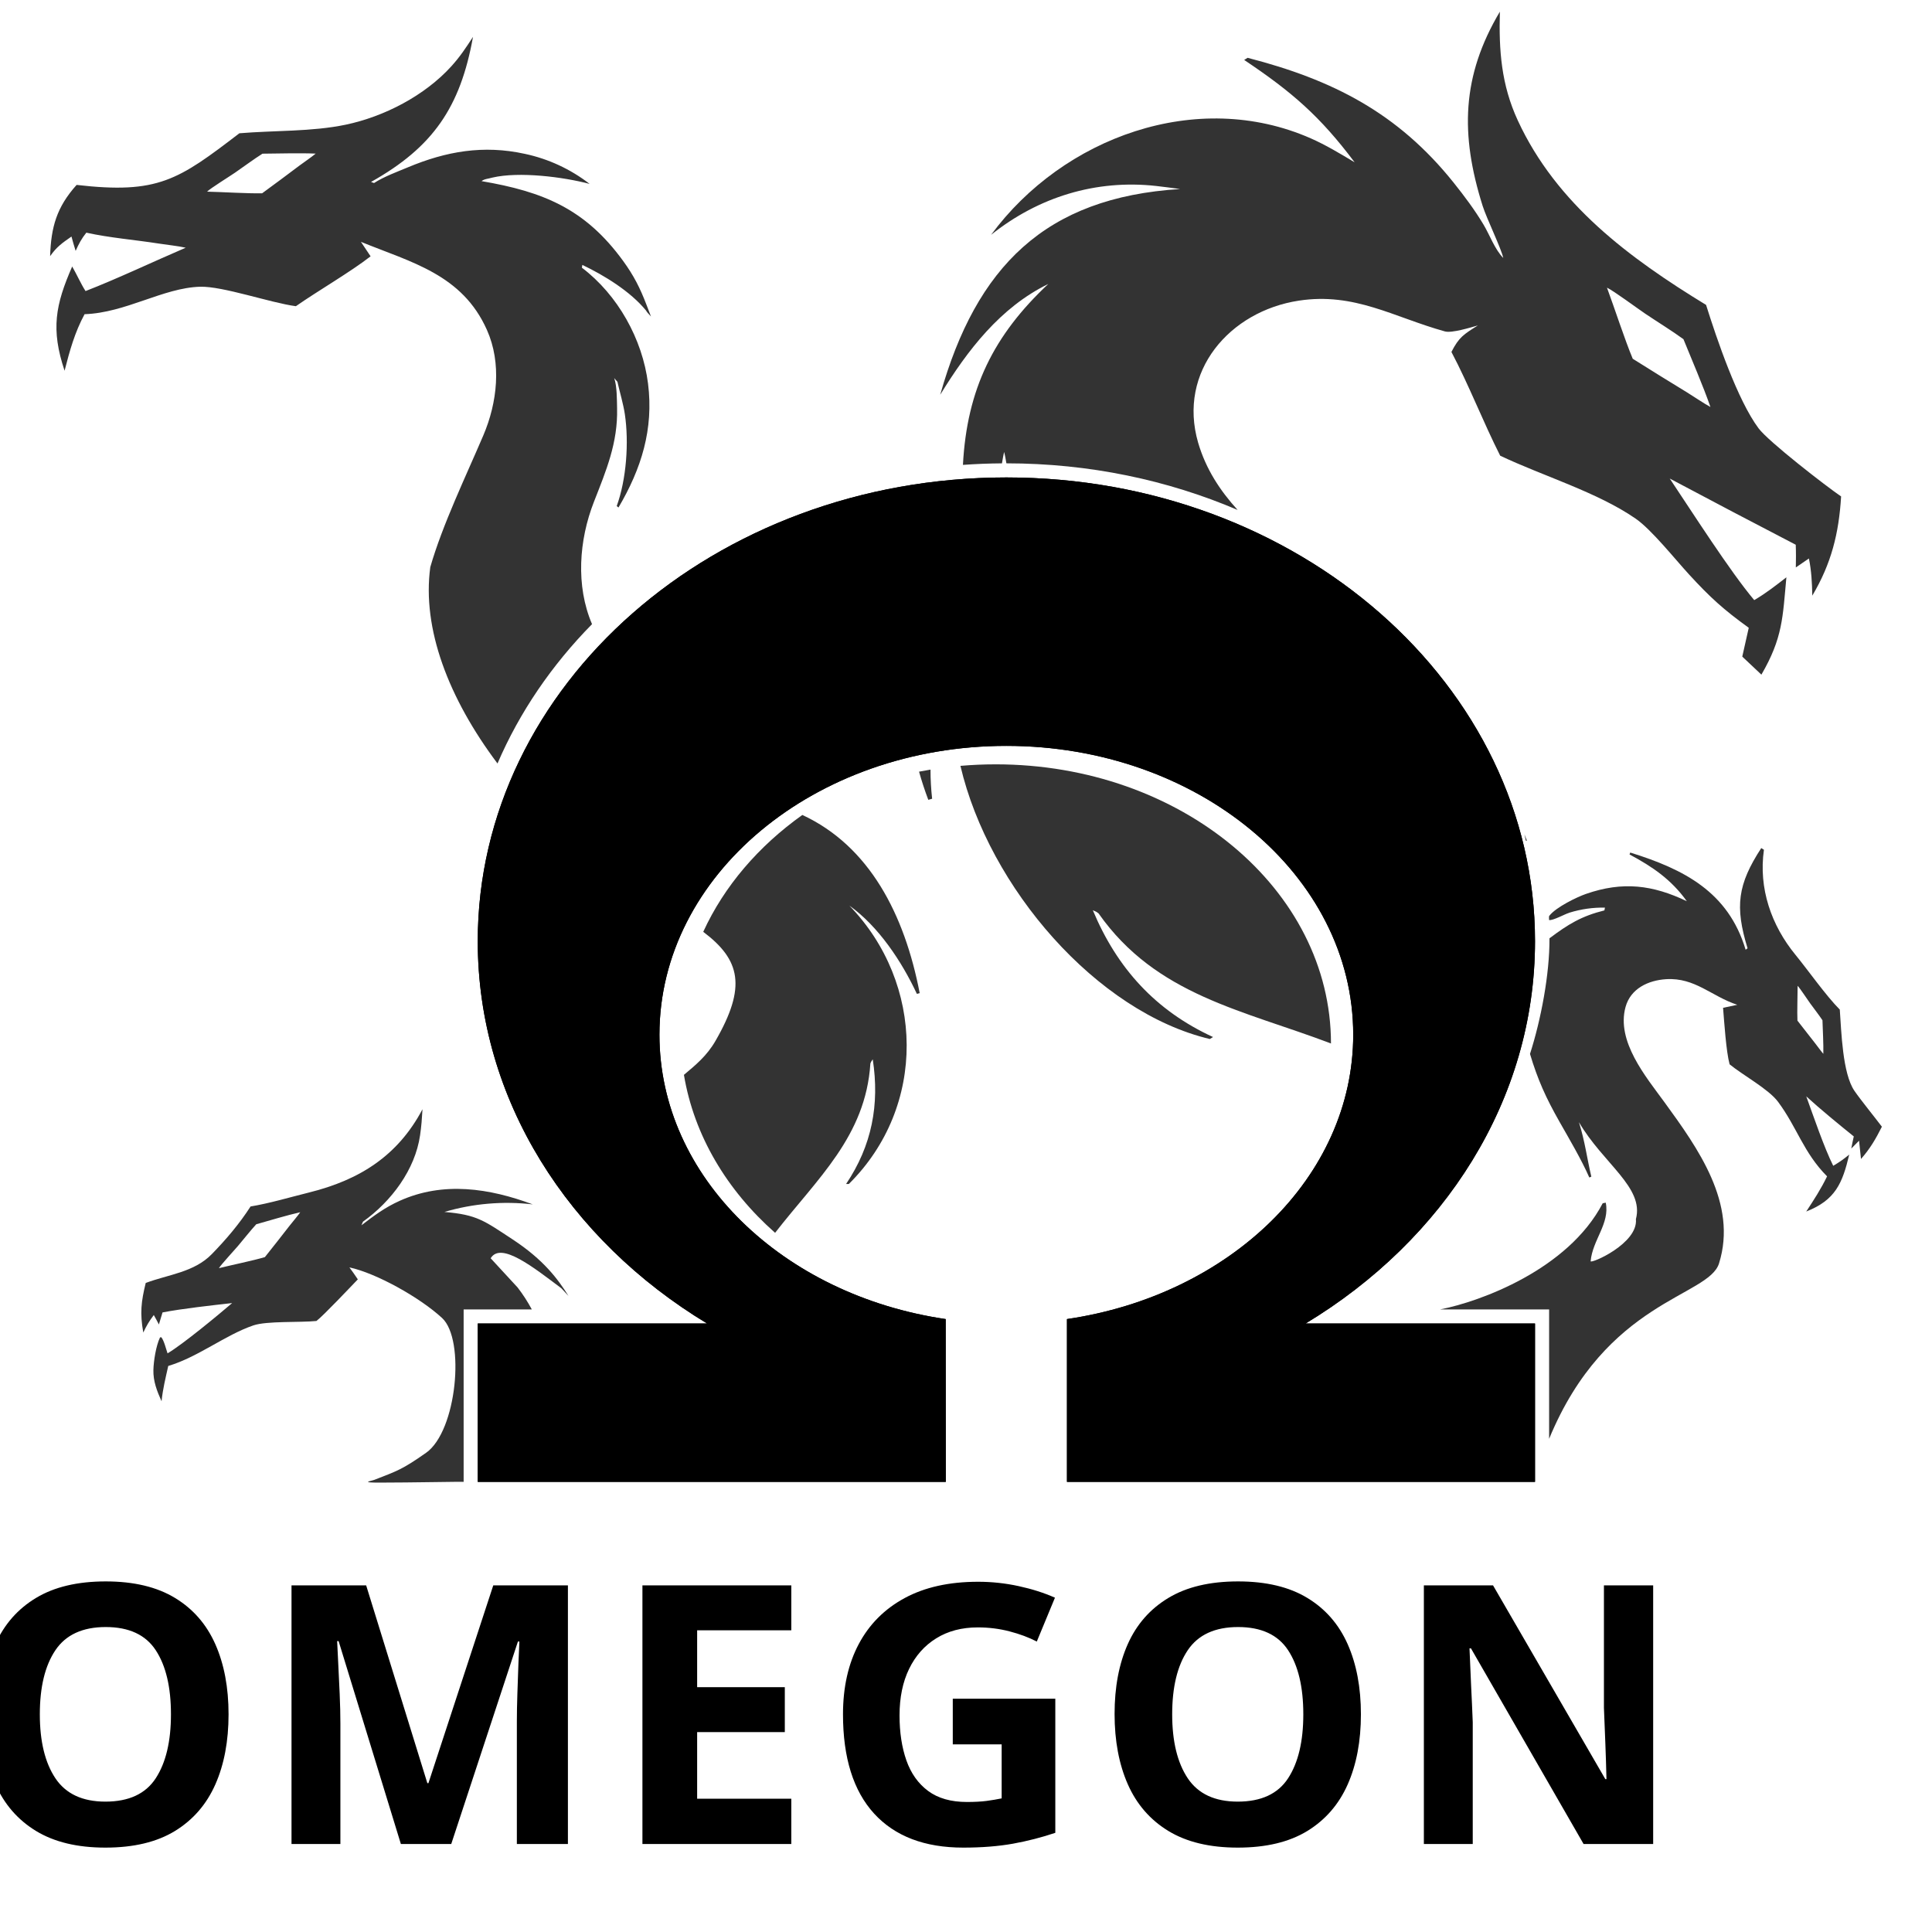
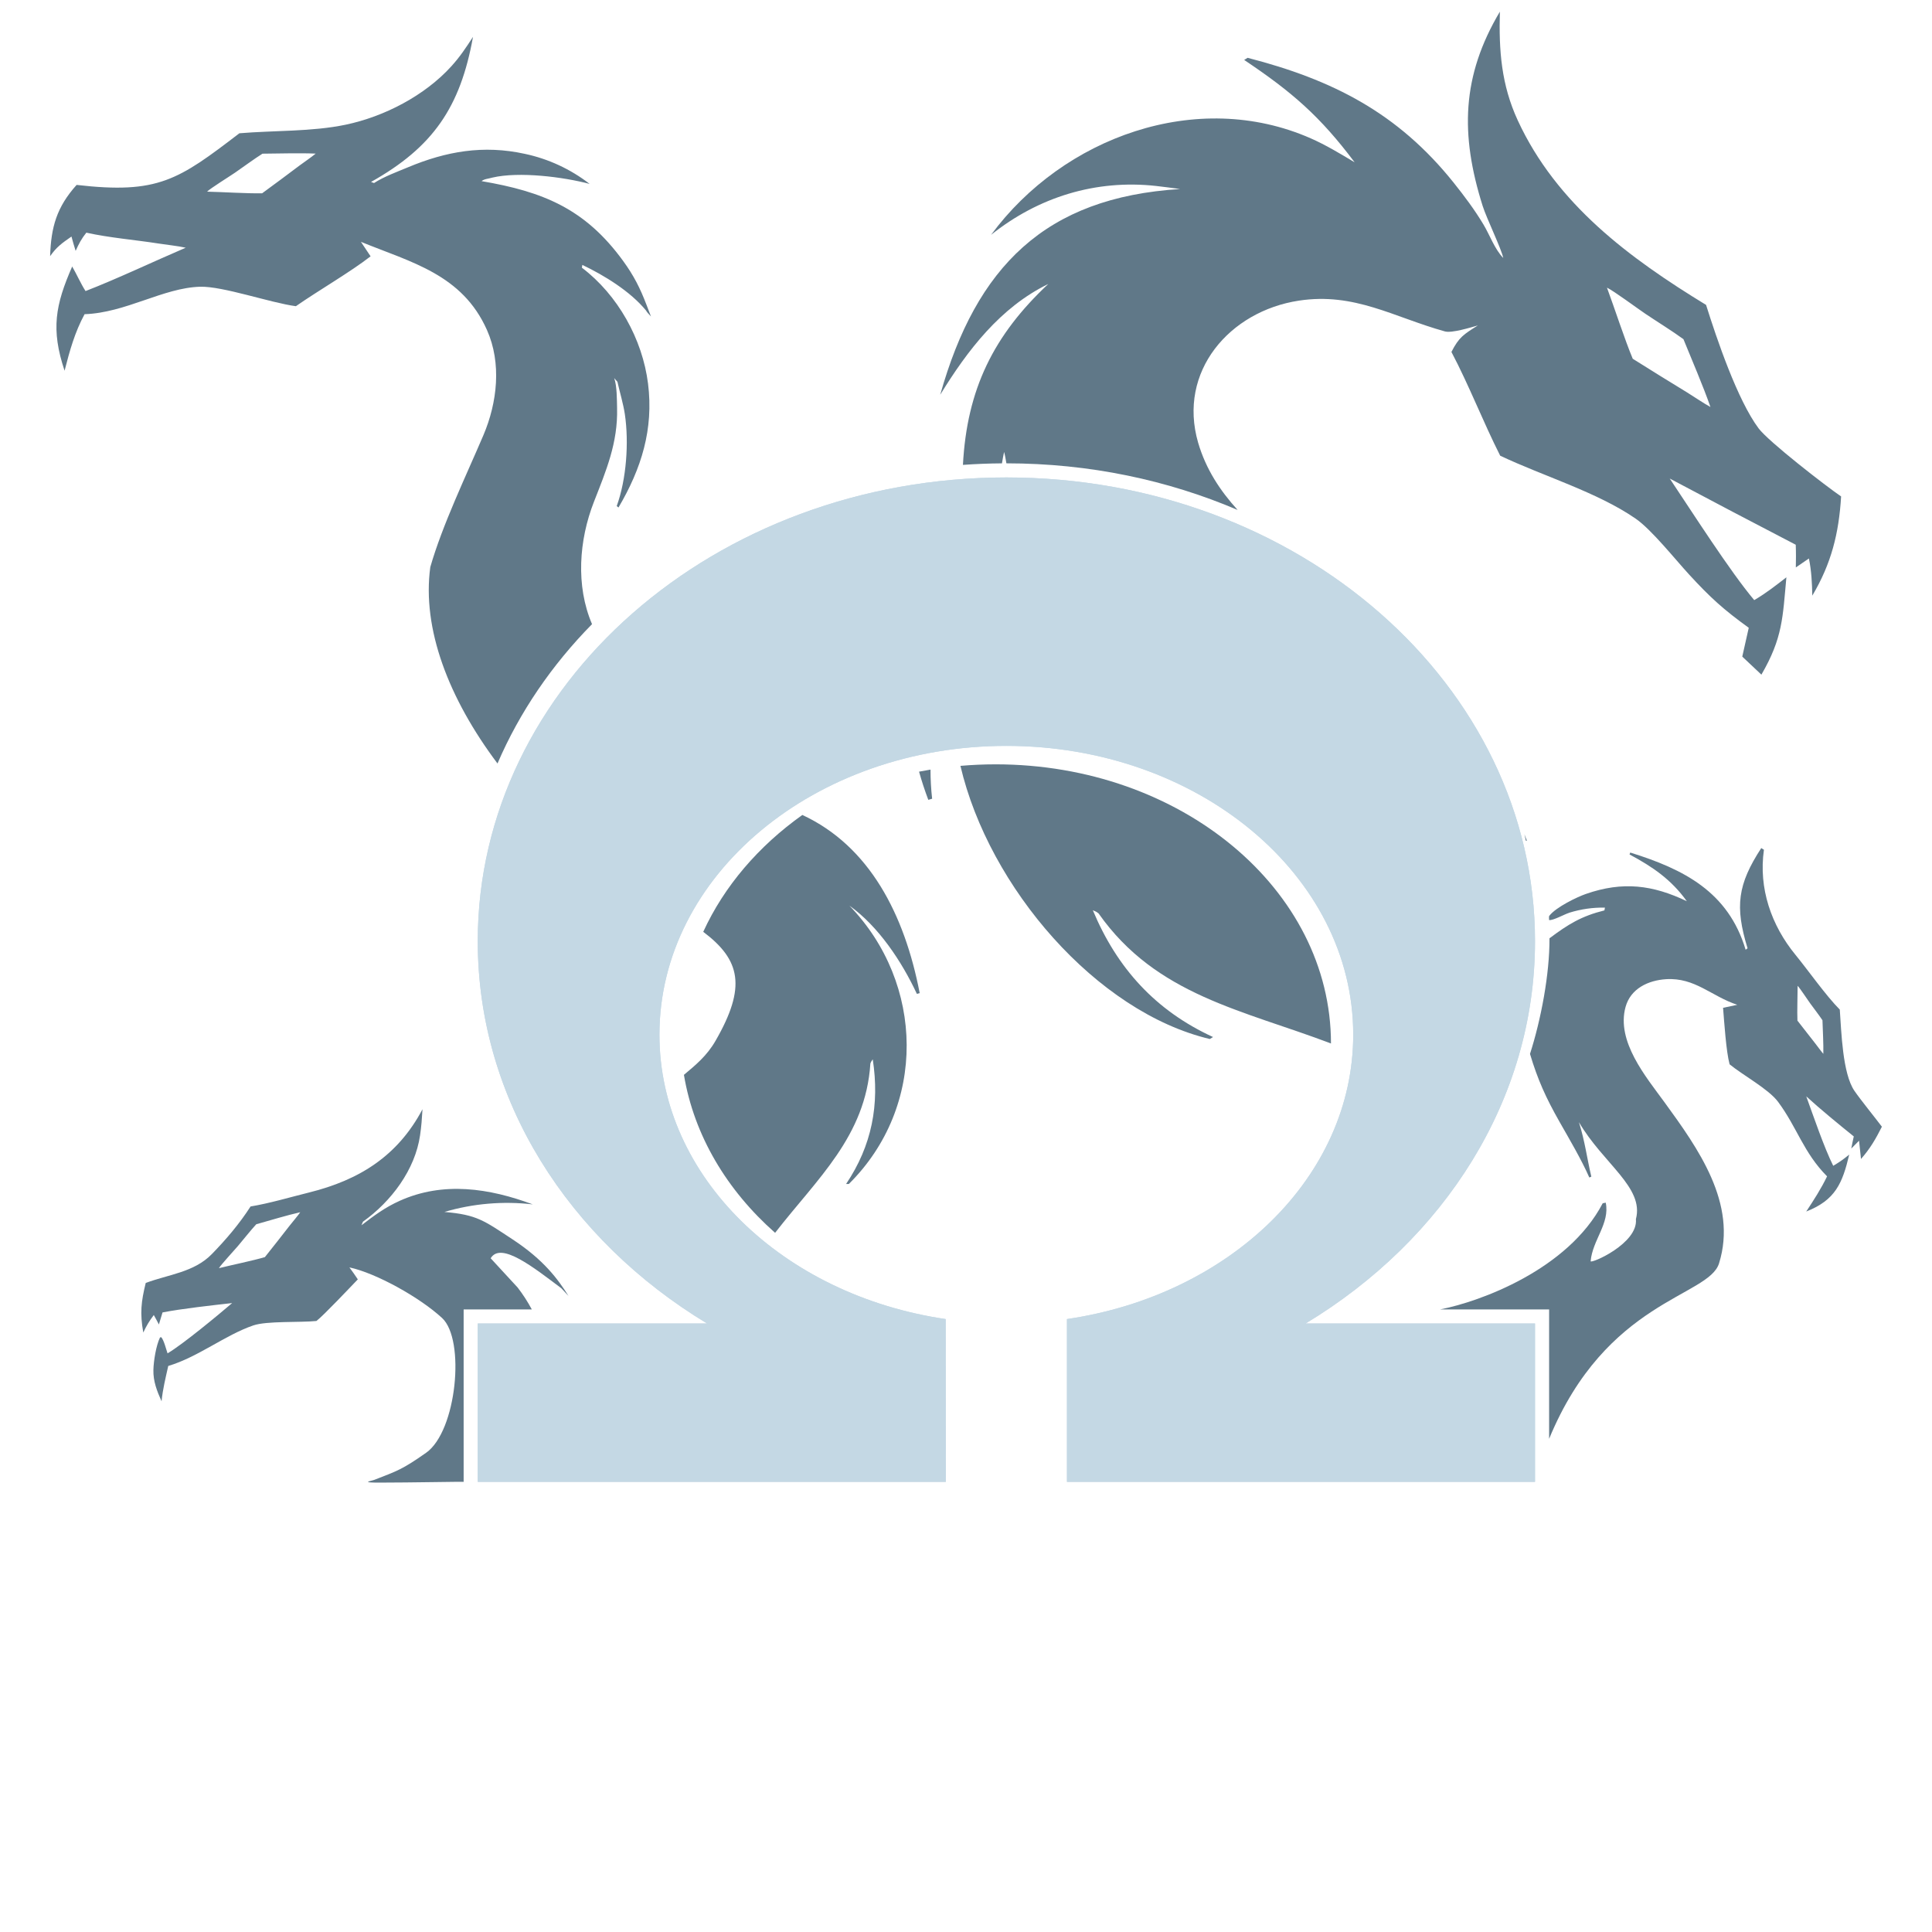
<svg xmlns="http://www.w3.org/2000/svg" width="512" height="512" viewBox="0 0 512 512" version="1.1" id="svg129" xml:space="preserve">
  <defs id="defs129" />
  <style type="text/css" id="style1">
- 	.st0{fill:#EAEFF1;}
+ 	.st0{fill:#c4d8e4;}
</style>
  <g id="g140" transform="matrix(0.9345815,0,0,0.9345815,194.9045,-440.2383)">
-     <path class="st0" d="M 226.721,891.246 H 94.001 v -46.154 c 46.124,-6.76 81.17,-40.293 81.17,-80.646 0,-45.225 -44.04,-81.89 -98.364,-81.89 -54.323,0 -98.364,36.665 -98.364,81.89 0,40.353 35.046,73.885 81.17,80.646 l 0.03,46.154 H -73.077 V 846.352 H -8.036 C -47.309,822.638 -73.077,782.929 -73.077,737.945 c 0,-72.626 67.11,-131.506 149.899,-131.506 82.789,0 149.899,58.88 149.899,131.506 0,44.985 -25.768,84.693 -65.056,108.407 h 65.056 z" id="path1-4" style="fill:#000000;stroke-width:0.15" />
-     <path id="path130" style="fill:#333333;stroke-width:0.489" d="m 216.758,474.365 c -10.844,18.248 -11.273,34.822 -4.895,55.051 1.118,3.545 5.354,12.242 5.85,14.791 -2.405,-2.463 -3.82,-6.501 -5.598,-9.473 -2.509,-4.192 -5.403,-8.052 -8.443,-11.857 -15.836,-19.817 -34.374,-29.224 -58.449,-35.43 l -0.971,0.605 c 13.558,9.075 21.529,15.981 31.322,29.029 -4.049,-2.425 -8.119,-4.894 -12.449,-6.799 -32.287,-14.202 -70.265,-0.277 -90.646,27.365 13.412,-10.719 29.695,-15.755 46.807,-13.861 2.268,0.266 4.535,0.555 6.797,0.867 -38.283,2.378 -57.802,22.045 -68.021,58.334 7.707,-12.575 17.027,-24.774 30.645,-31.412 -15.481,14.491 -23.079,29.826 -24.203,51.301 3.653,-0.261 7.342,-0.407 11.064,-0.434 0.175,-1.074 0.377,-2.152 0.602,-3.232 0.351,1.253 0.419,1.982 0.654,3.227 23.512,0 45.759,4.75 65.564,13.215 -4.949,-5.46 -8.975,-11.514 -11.191,-19.072 -5.869,-20.212 8.945,-37.287 28.551,-40.275 15.811,-2.409 26.869,4.684 41.436,8.73 1.913,0.532 7.233,-1.105 9.33,-1.699 -4.029,2.54 -5.36,3.329 -7.494,7.516 4.993,9.464 9,19.876 13.824,29.416 12.052,5.737 27.571,10.343 38.436,17.867 4.478,3.1 11.161,11.499 15.105,15.793 6.063,6.604 9.749,9.931 16.943,15.143 l -1.836,8.172 5.424,5.113 c 6.063,-10.449 6.034,-16.204 7.086,-27.6 -3.073,2.375 -5.76,4.495 -9.117,6.467 -6.778,-8.018 -17.76,-25.211 -23.961,-34.475 11.877,6.317 23.785,12.576 35.73,18.773 0.088,2.234 0.07,4.214 0.025,6.438 l 3.709,-2.543 c 0.719,3.519 0.89,6.968 0.959,10.541 5.388,-9.07 7.541,-17.641 8.172,-28.133 -4.351,-2.958 -20.611,-15.572 -23.391,-19.295 -6.01,-8.049 -11.853,-25.319 -14.902,-35.016 -21.689,-13.236 -42.413,-28.552 -53.387,-52.301 -4.685,-10.14 -5.389,-19.856 -5.08,-30.848 z m 30.367,78.256 c 1.876,0.88 8.693,5.933 10.885,7.406 3.37,2.266 7.6,4.865 10.801,7.207 2.394,5.908 5.599,13.296 7.654,19.227 -1.757,-0.937 -4.834,-3.028 -6.666,-4.158 -5.144,-3.135 -10.267,-6.308 -15.365,-9.52 -2.243,-5.339 -5.15,-14.327 -7.309,-20.162 z m -23.402,155.021 c 0.138,0.597 0.271,1.197 0.4,1.797 h 0.299 c -0.229,-0.601 -0.461,-1.2 -0.699,-1.797 z" />
-     <path id="path133" style="fill:#333333;stroke-width:0.363" d="m -88.746,785.592 c -6.998,13.224 -17.861,20.054 -32.146,23.602 -5.312,1.319 -11.269,3.092 -16.605,3.967 -3.179,4.942 -6.89,9.295 -10.973,13.494 -5.055,5.199 -12.316,5.777 -18.756,8.195 -1.299,5.32 -1.674,8.552 -0.691,14.057 0.957,-2.025 1.635,-3.151 2.979,-4.965 0.492,0.889 0.992,1.771 1.445,2.68 l 1.033,-3.414 c 5.559,-1.081 14.022,-2.012 19.742,-2.656 -3.955,3.388 -14.096,11.785 -18.32,14.258 -0.425,-1.269 -1.013,-3.636 -1.762,-4.57 l -0.373,0.051 c -1.128,2.346 -1.812,6.644 -1.877,9.23 -0.081,3.201 1.025,5.999 2.314,8.881 0.356,-3.504 1.133,-6.59 1.898,-10.016 8.478,-2.526 16.148,-8.771 24.117,-11.496 3.838,-1.312 13.251,-0.78 17.906,-1.26 2.051,-1.584 9.636,-9.626 11.732,-11.799 -0.775,-1.136 -1.551,-2.304 -2.383,-3.396 7.648,1.653 19.975,8.533 26.275,14.352 6.645,6.136 4.166,32.094 -4.523,38.213 -6.777,4.772 -8.229,5.16 -14.652,7.666 -0.517,0.202 -1.767,0.427 -1.818,0.586 -5e-4,0.002 -0.002,0.008 -0.002,0.01 2.4e-4,0.002 0.003,0.008 0.004,0.01 0.001,0.002 0.004,0.008 0.006,0.01 0.092,0.109 0.9,0.182 3.18,0.182 8.632,0 23.865,-0.304 23.92,-0.215 v -48.895 h 19.328 c -1.12,-2.103 -2.455,-4.178 -4.01,-6.207 l -7.654,-8.297 c 2.889,-4.838 12.24,2.658 20.025,8.49 l 2.039,2.176 c -3.051,-4.795 -6.973,-10.195 -15.916,-16.066 -8.035,-5.275 -10,-6.95 -19.273,-7.734 8.122,-2.396 16.644,-3.126 25.057,-2.146 -12.267,-4.569 -25.339,-6.594 -37.719,-1.016 -4.22,1.901 -7.201,4.144 -10.859,6.939 0.152,-0.334 0.298,-0.69 0.441,-1.029 8.009,-5.721 14.766,-14.681 16.188,-24.496 0.379,-2.618 0.528,-4.717 0.684,-7.373 z m -34.662,29.203 c -0.704,1.026 -2.217,2.791 -3.047,3.85 -2.306,2.976 -4.634,5.935 -6.984,8.877 -3.472,1.02 -9.257,2.199 -13.031,3.133 0.677,-1.103 4.291,-4.986 5.359,-6.244 1.642,-1.935 3.551,-4.381 5.229,-6.205 3.836,-1.075 8.648,-2.548 12.475,-3.41 z" />
-     <path id="path131" style="fill:#333333;stroke-width:0.363" d="m -74.43,481.52 c -1.982,3.055 -3.685,5.625 -6.133,8.328 -7.548,8.332 -19.033,14.277 -29.984,16.57 -9.548,1.999 -20.309,1.602 -30.125,2.428 -17.302,13.244 -23.023,17.308 -46.152,14.641 -5.68,6.341 -7.244,11.971 -7.512,20.209 1.827,-2.629 3.415,-3.73 6.055,-5.568 0.372,1.317 0.754,2.782 1.186,4.066 0.893,-2.013 1.643,-3.423 3.025,-5.166 6.562,1.459 13.811,2.036 20.459,3.078 2.204,0.345 5.616,0.703 7.727,1.189 -8.9,3.813 -19.508,8.849 -28.404,12.293 -1.312,-2.014 -2.51,-4.762 -3.791,-6.965 -4.759,10.893 -6.089,17.781 -2.156,29.549 1.432,-5.603 2.89,-10.898 5.67,-16.027 11.663,-0.387 22.274,-7.477 32.736,-7.783 6.469,-0.189 19.922,4.551 27.18,5.518 6.324,-4.407 15.564,-9.752 21.186,-14.145 l -2.738,-4.105 c 14.319,5.838 28.726,9.23 35.74,25.004 4.184,9.41 2.942,20.548 -1.023,29.852 -4.901,11.495 -11.594,25.354 -15.049,37.379 -2.373,17.429 5.159,37.17 19.055,55.686 6.268,-14.582 15.404,-27.93 26.807,-39.514 -4.66,-10.873 -3.709,-23.834 0.543,-34.693 3.466,-8.852 6.798,-16.705 6.562,-26.514 -0.059,-2.438 -0.014,-6.227 -0.812,-8.57 0.3,0.384 0.591,0.703 0.914,1.066 0.651,2.921 1.666,6.261 2.1,9.184 1.188,8.002 0.451,18.45 -2.307,26.047 l 0.5,0.406 c 6.491,-11.008 10.004,-22.2 8.381,-35.133 -1.582,-12.609 -8.557,-25.139 -18.756,-32.869 l 0.129,-0.789 c 6.237,2.979 13.598,7.498 18.033,12.9 0.377,0.672 0.771,0.971 1.27,1.545 l 0.162,0.189 -1.281,-3.332 c -1.832,-4.794 -3.614,-8.293 -6.627,-12.438 -10.787,-14.839 -22.768,-19.659 -40.129,-22.619 0.784,-0.655 1.864,-0.648 3.057,-1.004 7.551,-1.769 20.089,-0.199 27.58,1.789 -5.412,-4.192 -11.702,-7.109 -18.4,-8.529 -11.716,-2.563 -22.259,-0.73 -33.15,3.834 -3.106,1.302 -6.74,2.616 -9.584,4.447 l -0.852,-0.307 c 17.589,-9.862 25.342,-21.23 28.912,-41.127 z m -44.604,33.092 c -1.107,0.939 -3.35,2.461 -4.607,3.398 -3.506,2.643 -7.033,5.262 -10.578,7.854 -4.22,0.085 -11.091,-0.36 -15.625,-0.465 1.1,-1.034 6.356,-4.296 7.943,-5.385 2.441,-1.675 5.337,-3.843 7.783,-5.383 4.646,-0.035 10.514,-0.22 15.084,-0.019 z" />
-     <path id="path132" style="fill:#333333;stroke-width:0.355" d="m 290.877,711.533 c -6.72,10.339 -7.515,16.559 -3.885,28.416 l -0.547,0.414 c -4.914,-16.423 -17.518,-22.824 -32.717,-27.559 l -0.203,0.541 c 6.574,3.516 11.832,7.116 16.244,13.258 -9.656,-4.61 -18.133,-5.715 -28.625,-2.061 -2.578,0.898 -8.428,3.742 -10.324,6.141 -0.065,0.082 -0.109,0.168 -0.137,0.258 0.007,0.289 0.012,0.579 0.018,0.869 0.007,0.045 0.014,0.09 0.019,0.135 1.15,0.166 4.418,-1.674 5.762,-2.092 3.273,-1.016 6.668,-1.498 10.07,-1.434 l -0.148,0.785 c -6.535,1.623 -10.287,3.946 -15.58,7.914 0.057,10.119 -2.412,23.11 -5.525,32.787 2.2,7.341 4.52,12.459 8.348,19.205 2.776,4.895 6.193,10.652 8.469,15.832 l 0.574,-0.232 c -1.276,-5.437 -1.782,-9.894 -3.514,-15.453 6.865,11.763 18.557,18.473 16.156,27.49 0.671,6.925 -12.817,12.741 -12.838,11.938 0.54,-6.057 5.503,-10.687 4.283,-16.605 l -0.861,0.174 c -9.849,18.854 -34.84,27.919 -46.102,30.098 h 30.906 v 36.699 c 16.21,-39.354 45.23,-40.259 48.182,-49.75 5.308,-17 -6.011,-32.704 -15.525,-45.771 -5.209,-7.152 -13.67,-17.188 -10.982,-26.945 1.433,-5.201 6.417,-7.556 11.508,-7.873 8.199,-0.51 12.853,4.863 20.17,7.264 l -4.027,0.854 c 0.334,4.089 0.867,12.383 1.852,16.021 3.715,3.054 11.044,7.013 13.725,10.613 5.429,7.291 7.186,14.369 13.916,21.158 -1.739,3.595 -3.72,6.632 -5.91,9.971 8.263,-3.237 10.257,-7.998 12.191,-16.139 -1.813,1.451 -2.564,1.999 -4.537,3.176 -2.574,-5.136 -5.606,-14.08 -7.646,-19.691 4.025,3.68 9.205,7.916 13.475,11.359 -0.26,1.053 -0.49,2.356 -0.711,3.438 0.725,-0.75 1.46,-1.49 2.203,-2.223 l 0.555,5.18 c 2.606,-2.962 4.175,-5.681 5.924,-9.15 -2.037,-2.699 -6.047,-7.629 -7.789,-10.172 -3.388,-4.942 -3.694,-16.773 -4.152,-23.041 -3.925,-3.946 -8.947,-11.108 -12.58,-15.545 -6.837,-8.35 -10.489,-18.831 -8.928,-29.77 l -0.752,-0.48 z m 10.309,39.057 c 0.67,0.679 2.813,3.946 3.525,4.932 1.096,1.515 2.509,3.313 3.52,4.834 0.094,2.934 0.304,6.636 0.248,9.525 -0.61,-0.684 -1.607,-2.078 -2.219,-2.857 -1.724,-2.173 -3.433,-4.36 -5.125,-6.559 -0.12,-2.664 0.055,-7.01 0.051,-9.875 z m -85.367,136.656 c -0.039,0.123 -0.055,0.204 -0.047,0.234 2.1e-4,5e-4 0.002,0.003 0.002,0.004 v 0.002 l 0.002,0.002 0.002,0.002 h 0.002 0.002 v 0.002 h 0.002 0.002 0.002 0.002 l 0.002,-0.002 c 0.033,-0.011 0.1,-0.09 0.205,-0.244 z" />
-     <path class="st0" d="M 226.721,891.246 H 94.001 v -46.154 c 46.124,-6.76 81.17,-40.293 81.17,-80.646 0,-45.225 -44.04,-81.89 -98.364,-81.89 -54.323,0 -98.364,36.665 -98.364,81.89 0,40.353 35.046,73.885 81.17,80.646 l 0.03,46.154 H -73.077 V 846.352 H -8.036 C -47.309,822.638 -73.077,782.929 -73.077,737.945 c 0,-72.626 67.11,-131.506 149.899,-131.506 82.789,0 149.899,58.88 149.899,131.506 0,44.985 -25.768,84.693 -65.056,108.407 h 65.056 z" id="path134" style="fill:#000000;stroke-width:0.15" />
-     <path id="path135" style="fill:#333333;stroke-width:0.382" d="m 18.967,702.146 c -12.426,8.834 -22.177,20.198 -28.102,33.135 10.607,7.989 12.281,15.639 3.479,30.91 -2.471,4.287 -5.654,6.872 -8.957,9.646 2.879,17.227 12.194,32.739 25.855,44.797 11.905,-15.372 25.676,-27.311 27.016,-48.004 0.216,-0.588 0.303,-0.668 0.674,-1.191 1.967,12.833 -0.238,24.451 -7.562,35.348 l 0.785,-0.008 c 22.172,-21.964 21.502,-56.883 0.139,-78.934 8.236,5.858 14.845,15.808 19.152,25.035 l 0.797,-0.215 C 47.959,730.385 38.01,710.977 18.967,702.146 Z" />
-     <path id="path139" style="fill:#333333;stroke-width:0.524" d="m 73.785,687.79 c -3.375,0 -6.707,0.147 -9.991,0.432 8.105,34.572 38.642,69.851 70.713,77.453 l 0.919,-0.557 c -16.352,-7.519 -27.227,-19.537 -34.091,-35.958 0.808,0.348 0.964,0.378 1.637,0.912 16.345,23.256 40.985,27.39 65.893,36.875 0,-43.715 -42.57,-79.158 -95.08,-79.158 z m -18.475,1.493 c -1.09,0.179 -2.173,0.374 -3.249,0.583 0.702,2.532 1.572,5.189 2.62,7.99 l 1.087,-0.313 c -0.311,-2.785 -0.462,-5.537 -0.459,-8.26 z" />
+     <path class="st0" d="M 226.721,891.246 H 94.001 v -46.154 c 46.124,-6.76 81.17,-40.293 81.17,-80.646 0,-45.225 -44.04,-81.89 -98.364,-81.89 -54.323,0 -98.364,36.665 -98.364,81.89 0,40.353 35.046,73.885 81.17,80.646 l 0.03,46.154 H -73.077 V 846.352 H -8.036 C -47.309,822.638 -73.077,782.929 -73.077,737.945 c 0,-72.626 67.11,-131.506 149.899,-131.506 82.789,0 149.899,58.88 149.899,131.506 0,44.985 -25.768,84.693 -65.056,108.407 h 65.056 z" id="path1-4" style="fill:#c4d8e4;stroke-width:0.15" />
+     <path id="path130" style="fill:#607888;stroke-width:0.489" d="m 216.758,474.365 c -10.844,18.248 -11.273,34.822 -4.895,55.051 1.118,3.545 5.354,12.242 5.85,14.791 -2.405,-2.463 -3.82,-6.501 -5.598,-9.473 -2.509,-4.192 -5.403,-8.052 -8.443,-11.857 -15.836,-19.817 -34.374,-29.224 -58.449,-35.43 l -0.971,0.605 c 13.558,9.075 21.529,15.981 31.322,29.029 -4.049,-2.425 -8.119,-4.894 -12.449,-6.799 -32.287,-14.202 -70.265,-0.277 -90.646,27.365 13.412,-10.719 29.695,-15.755 46.807,-13.861 2.268,0.266 4.535,0.555 6.797,0.867 -38.283,2.378 -57.802,22.045 -68.021,58.334 7.707,-12.575 17.027,-24.774 30.645,-31.412 -15.481,14.491 -23.079,29.826 -24.203,51.301 3.653,-0.261 7.342,-0.407 11.064,-0.434 0.175,-1.074 0.377,-2.152 0.602,-3.232 0.351,1.253 0.419,1.982 0.654,3.227 23.512,0 45.759,4.75 65.564,13.215 -4.949,-5.46 -8.975,-11.514 -11.191,-19.072 -5.869,-20.212 8.945,-37.287 28.551,-40.275 15.811,-2.409 26.869,4.684 41.436,8.73 1.913,0.532 7.233,-1.105 9.33,-1.699 -4.029,2.54 -5.36,3.329 -7.494,7.516 4.993,9.464 9,19.876 13.824,29.416 12.052,5.737 27.571,10.343 38.436,17.867 4.478,3.1 11.161,11.499 15.105,15.793 6.063,6.604 9.749,9.931 16.943,15.143 l -1.836,8.172 5.424,5.113 c 6.063,-10.449 6.034,-16.204 7.086,-27.6 -3.073,2.375 -5.76,4.495 -9.117,6.467 -6.778,-8.018 -17.76,-25.211 -23.961,-34.475 11.877,6.317 23.785,12.576 35.73,18.773 0.088,2.234 0.07,4.214 0.025,6.438 l 3.709,-2.543 c 0.719,3.519 0.89,6.968 0.959,10.541 5.388,-9.07 7.541,-17.641 8.172,-28.133 -4.351,-2.958 -20.611,-15.572 -23.391,-19.295 -6.01,-8.049 -11.853,-25.319 -14.902,-35.016 -21.689,-13.236 -42.413,-28.552 -53.387,-52.301 -4.685,-10.14 -5.389,-19.856 -5.08,-30.848 z m 30.367,78.256 c 1.876,0.88 8.693,5.933 10.885,7.406 3.37,2.266 7.6,4.865 10.801,7.207 2.394,5.908 5.599,13.296 7.654,19.227 -1.757,-0.937 -4.834,-3.028 -6.666,-4.158 -5.144,-3.135 -10.267,-6.308 -15.365,-9.52 -2.243,-5.339 -5.15,-14.327 -7.309,-20.162 z m -23.402,155.021 c 0.138,0.597 0.271,1.197 0.4,1.797 h 0.299 c -0.229,-0.601 -0.461,-1.2 -0.699,-1.797 z" />
+     <path id="path133" style="fill:#607888;stroke-width:0.363" d="m -88.746,785.592 c -6.998,13.224 -17.861,20.054 -32.146,23.602 -5.312,1.319 -11.269,3.092 -16.605,3.967 -3.179,4.942 -6.89,9.295 -10.973,13.494 -5.055,5.199 -12.316,5.777 -18.756,8.195 -1.299,5.32 -1.674,8.552 -0.691,14.057 0.957,-2.025 1.635,-3.151 2.979,-4.965 0.492,0.889 0.992,1.771 1.445,2.68 l 1.033,-3.414 c 5.559,-1.081 14.022,-2.012 19.742,-2.656 -3.955,3.388 -14.096,11.785 -18.32,14.258 -0.425,-1.269 -1.013,-3.636 -1.762,-4.57 l -0.373,0.051 c -1.128,2.346 -1.812,6.644 -1.877,9.23 -0.081,3.201 1.025,5.999 2.314,8.881 0.356,-3.504 1.133,-6.59 1.898,-10.016 8.478,-2.526 16.148,-8.771 24.117,-11.496 3.838,-1.312 13.251,-0.78 17.906,-1.26 2.051,-1.584 9.636,-9.626 11.732,-11.799 -0.775,-1.136 -1.551,-2.304 -2.383,-3.396 7.648,1.653 19.975,8.533 26.275,14.352 6.645,6.136 4.166,32.094 -4.523,38.213 -6.777,4.772 -8.229,5.16 -14.652,7.666 -0.517,0.202 -1.767,0.427 -1.818,0.586 -5e-4,0.002 -0.002,0.008 -0.002,0.01 2.4e-4,0.002 0.003,0.008 0.004,0.01 0.001,0.002 0.004,0.008 0.006,0.01 0.092,0.109 0.9,0.182 3.18,0.182 8.632,0 23.865,-0.304 23.92,-0.215 v -48.895 h 19.328 c -1.12,-2.103 -2.455,-4.178 -4.01,-6.207 l -7.654,-8.297 c 2.889,-4.838 12.24,2.658 20.025,8.49 l 2.039,2.176 c -3.051,-4.795 -6.973,-10.195 -15.916,-16.066 -8.035,-5.275 -10,-6.95 -19.273,-7.734 8.122,-2.396 16.644,-3.126 25.057,-2.146 -12.267,-4.569 -25.339,-6.594 -37.719,-1.016 -4.22,1.901 -7.201,4.144 -10.859,6.939 0.152,-0.334 0.298,-0.69 0.441,-1.029 8.009,-5.721 14.766,-14.681 16.188,-24.496 0.379,-2.618 0.528,-4.717 0.684,-7.373 z m -34.662,29.203 c -0.704,1.026 -2.217,2.791 -3.047,3.85 -2.306,2.976 -4.634,5.935 -6.984,8.877 -3.472,1.02 -9.257,2.199 -13.031,3.133 0.677,-1.103 4.291,-4.986 5.359,-6.244 1.642,-1.935 3.551,-4.381 5.229,-6.205 3.836,-1.075 8.648,-2.548 12.475,-3.41 z" />
+     <path id="path131" style="fill:#607888;stroke-width:0.363" d="m -74.43,481.52 c -1.982,3.055 -3.685,5.625 -6.133,8.328 -7.548,8.332 -19.033,14.277 -29.984,16.57 -9.548,1.999 -20.309,1.602 -30.125,2.428 -17.302,13.244 -23.023,17.308 -46.152,14.641 -5.68,6.341 -7.244,11.971 -7.512,20.209 1.827,-2.629 3.415,-3.73 6.055,-5.568 0.372,1.317 0.754,2.782 1.186,4.066 0.893,-2.013 1.643,-3.423 3.025,-5.166 6.562,1.459 13.811,2.036 20.459,3.078 2.204,0.345 5.616,0.703 7.727,1.189 -8.9,3.813 -19.508,8.849 -28.404,12.293 -1.312,-2.014 -2.51,-4.762 -3.791,-6.965 -4.759,10.893 -6.089,17.781 -2.156,29.549 1.432,-5.603 2.89,-10.898 5.67,-16.027 11.663,-0.387 22.274,-7.477 32.736,-7.783 6.469,-0.189 19.922,4.551 27.18,5.518 6.324,-4.407 15.564,-9.752 21.186,-14.145 l -2.738,-4.105 c 14.319,5.838 28.726,9.23 35.74,25.004 4.184,9.41 2.942,20.548 -1.023,29.852 -4.901,11.495 -11.594,25.354 -15.049,37.379 -2.373,17.429 5.159,37.17 19.055,55.686 6.268,-14.582 15.404,-27.93 26.807,-39.514 -4.66,-10.873 -3.709,-23.834 0.543,-34.693 3.466,-8.852 6.798,-16.705 6.562,-26.514 -0.059,-2.438 -0.014,-6.227 -0.812,-8.57 0.3,0.384 0.591,0.703 0.914,1.066 0.651,2.921 1.666,6.261 2.1,9.184 1.188,8.002 0.451,18.45 -2.307,26.047 l 0.5,0.406 c 6.491,-11.008 10.004,-22.2 8.381,-35.133 -1.582,-12.609 -8.557,-25.139 -18.756,-32.869 l 0.129,-0.789 c 6.237,2.979 13.598,7.498 18.033,12.9 0.377,0.672 0.771,0.971 1.27,1.545 l 0.162,0.189 -1.281,-3.332 c -1.832,-4.794 -3.614,-8.293 -6.627,-12.438 -10.787,-14.839 -22.768,-19.659 -40.129,-22.619 0.784,-0.655 1.864,-0.648 3.057,-1.004 7.551,-1.769 20.089,-0.199 27.58,1.789 -5.412,-4.192 -11.702,-7.109 -18.4,-8.529 -11.716,-2.563 -22.259,-0.73 -33.15,3.834 -3.106,1.302 -6.74,2.616 -9.584,4.447 l -0.852,-0.307 c 17.589,-9.862 25.342,-21.23 28.912,-41.127 z m -44.604,33.092 c -1.107,0.939 -3.35,2.461 -4.607,3.398 -3.506,2.643 -7.033,5.262 -10.578,7.854 -4.22,0.085 -11.091,-0.36 -15.625,-0.465 1.1,-1.034 6.356,-4.296 7.943,-5.385 2.441,-1.675 5.337,-3.843 7.783,-5.383 4.646,-0.035 10.514,-0.22 15.084,-0.019 z" />
+     <path id="path132" style="fill:#607888;stroke-width:0.355" d="m 290.877,711.533 c -6.72,10.339 -7.515,16.559 -3.885,28.416 l -0.547,0.414 c -4.914,-16.423 -17.518,-22.824 -32.717,-27.559 l -0.203,0.541 c 6.574,3.516 11.832,7.116 16.244,13.258 -9.656,-4.61 -18.133,-5.715 -28.625,-2.061 -2.578,0.898 -8.428,3.742 -10.324,6.141 -0.065,0.082 -0.109,0.168 -0.137,0.258 0.007,0.289 0.012,0.579 0.018,0.869 0.007,0.045 0.014,0.09 0.019,0.135 1.15,0.166 4.418,-1.674 5.762,-2.092 3.273,-1.016 6.668,-1.498 10.07,-1.434 l -0.148,0.785 c -6.535,1.623 -10.287,3.946 -15.58,7.914 0.057,10.119 -2.412,23.11 -5.525,32.787 2.2,7.341 4.52,12.459 8.348,19.205 2.776,4.895 6.193,10.652 8.469,15.832 l 0.574,-0.232 c -1.276,-5.437 -1.782,-9.894 -3.514,-15.453 6.865,11.763 18.557,18.473 16.156,27.49 0.671,6.925 -12.817,12.741 -12.838,11.938 0.54,-6.057 5.503,-10.687 4.283,-16.605 l -0.861,0.174 c -9.849,18.854 -34.84,27.919 -46.102,30.098 h 30.906 v 36.699 c 16.21,-39.354 45.23,-40.259 48.182,-49.75 5.308,-17 -6.011,-32.704 -15.525,-45.771 -5.209,-7.152 -13.67,-17.188 -10.982,-26.945 1.433,-5.201 6.417,-7.556 11.508,-7.873 8.199,-0.51 12.853,4.863 20.17,7.264 l -4.027,0.854 c 0.334,4.089 0.867,12.383 1.852,16.021 3.715,3.054 11.044,7.013 13.725,10.613 5.429,7.291 7.186,14.369 13.916,21.158 -1.739,3.595 -3.72,6.632 -5.91,9.971 8.263,-3.237 10.257,-7.998 12.191,-16.139 -1.813,1.451 -2.564,1.999 -4.537,3.176 -2.574,-5.136 -5.606,-14.08 -7.646,-19.691 4.025,3.68 9.205,7.916 13.475,11.359 -0.26,1.053 -0.49,2.356 -0.711,3.438 0.725,-0.75 1.46,-1.49 2.203,-2.223 l 0.555,5.18 c 2.606,-2.962 4.175,-5.681 5.924,-9.15 -2.037,-2.699 -6.047,-7.629 -7.789,-10.172 -3.388,-4.942 -3.694,-16.773 -4.152,-23.041 -3.925,-3.946 -8.947,-11.108 -12.58,-15.545 -6.837,-8.35 -10.489,-18.831 -8.928,-29.77 l -0.752,-0.48 z m 10.309,39.057 c 0.67,0.679 2.813,3.946 3.525,4.932 1.096,1.515 2.509,3.313 3.52,4.834 0.094,2.934 0.304,6.636 0.248,9.525 -0.61,-0.684 -1.607,-2.078 -2.219,-2.857 -1.724,-2.173 -3.433,-4.36 -5.125,-6.559 -0.12,-2.664 0.055,-7.01 0.051,-9.875 z m -85.367,136.656 c -0.039,0.123 -0.055,0.204 -0.047,0.234 2.1e-4,5e-4 0.002,0.003 0.002,0.004 v 0.002 l 0.002,0.002 0.002,0.002 h 0.002 0.002 v 0.002 h 0.002 0.002 0.002 0.002 l 0.002,-0.002 c 0.033,-0.011 0.1,-0.09 0.205,-0.244 z" />
+     <path class="st0" d="M 226.721,891.246 H 94.001 v -46.154 c 46.124,-6.76 81.17,-40.293 81.17,-80.646 0,-45.225 -44.04,-81.89 -98.364,-81.89 -54.323,0 -98.364,36.665 -98.364,81.89 0,40.353 35.046,73.885 81.17,80.646 l 0.03,46.154 H -73.077 V 846.352 H -8.036 C -47.309,822.638 -73.077,782.929 -73.077,737.945 c 0,-72.626 67.11,-131.506 149.899,-131.506 82.789,0 149.899,58.88 149.899,131.506 0,44.985 -25.768,84.693 -65.056,108.407 h 65.056 z" id="path134" style="fill:#c4d8e4;stroke-width:0.15" />
+     <path id="path135" style="fill:#607888;stroke-width:0.382" d="m 18.967,702.146 c -12.426,8.834 -22.177,20.198 -28.102,33.135 10.607,7.989 12.281,15.639 3.479,30.91 -2.471,4.287 -5.654,6.872 -8.957,9.646 2.879,17.227 12.194,32.739 25.855,44.797 11.905,-15.372 25.676,-27.311 27.016,-48.004 0.216,-0.588 0.303,-0.668 0.674,-1.191 1.967,12.833 -0.238,24.451 -7.562,35.348 l 0.785,-0.008 c 22.172,-21.964 21.502,-56.883 0.139,-78.934 8.236,5.858 14.845,15.808 19.152,25.035 l 0.797,-0.215 C 47.959,730.385 38.01,710.977 18.967,702.146 Z" />
+     <path id="path139" style="fill:#607888;stroke-width:0.524" d="m 73.785,687.79 c -3.375,0 -6.707,0.147 -9.991,0.432 8.105,34.572 38.642,69.851 70.713,77.453 l 0.919,-0.557 c -16.352,-7.519 -27.227,-19.537 -34.091,-35.958 0.808,0.348 0.964,0.378 1.637,0.912 16.345,23.256 40.985,27.39 65.893,36.875 0,-43.715 -42.57,-79.158 -95.08,-79.158 z m -18.475,1.493 c -1.09,0.179 -2.173,0.374 -3.249,0.583 0.702,2.532 1.572,5.189 2.62,7.99 l 1.087,-0.313 c -0.311,-2.785 -0.462,-5.537 -0.459,-8.26 z" />
  </g>
-   <text xml:space="preserve" style="font-size:96px;line-height:0;font-family:Tomorrow;-inkscape-font-specification:Tomorrow;text-align:center;letter-spacing:2.47px;writing-mode:lr-tb;direction:ltr;text-anchor:middle;fill:#000000;stroke:#000000;stroke-width:0;stroke-linecap:square;stroke-miterlimit:2.9;paint-order:fill markers stroke" x="256.912" y="488.684" id="text140">
-     <tspan id="tspan140" x="258.147" y="488.684" style="font-style:normal;font-variant:normal;font-weight:600;font-stretch:normal;font-size:96px;font-family:Tomorrow;-inkscape-font-specification:'Tomorrow Semi-Bold'">OMEGON</tspan>
-   </text>
</svg>
